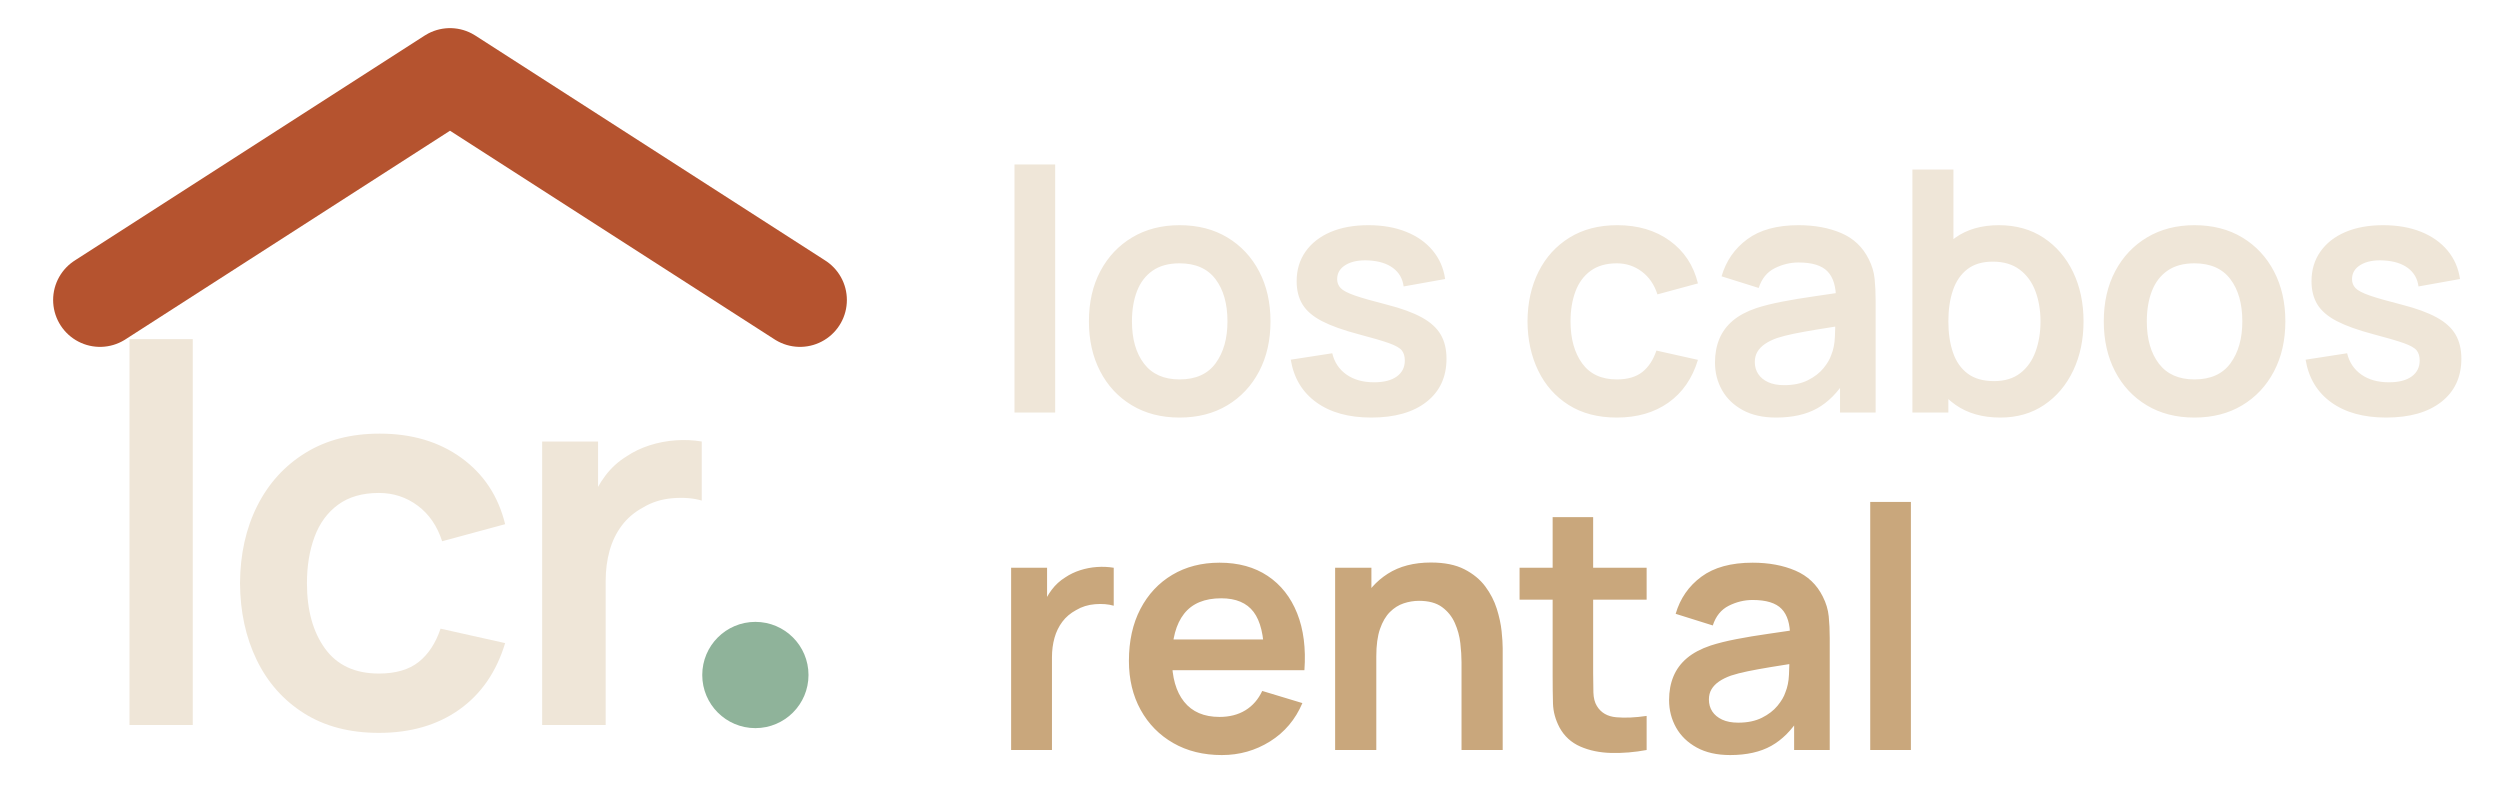
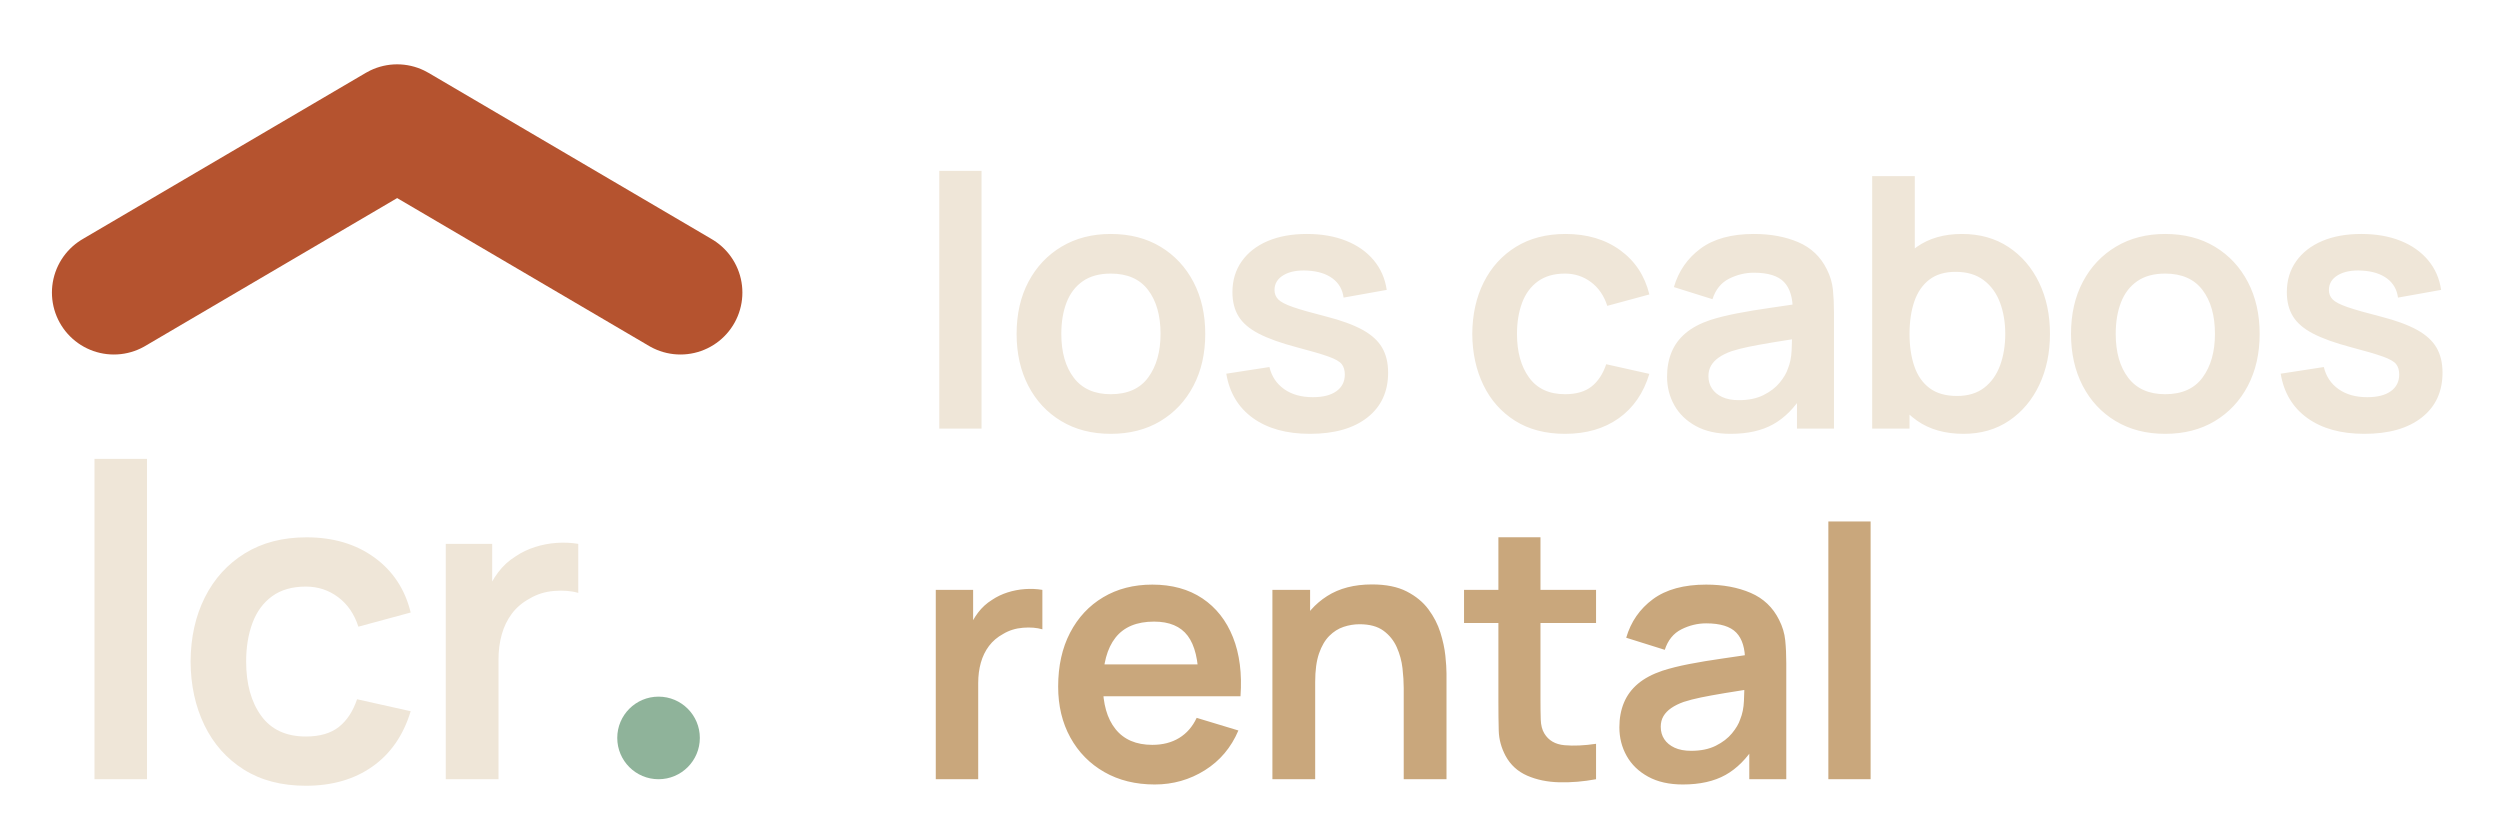
- <svg xmlns="http://www.w3.org/2000/svg" viewBox="0 0 400 128">
-   <path d="M16 48 L72.0 12 L128 48" fill="none" stroke="#B5532F" stroke-width="15" stroke-linecap="round" stroke-linejoin="round" />
-   <path d="M20.72 116.0V54.26H30.842V116.0ZM60.62 117.26Q53.606 117.26 48.65 114.131Q43.694 111.002 41.069 105.584Q38.444 100.166 38.402 93.32Q38.444 86.348 41.153 80.951Q43.862 75.554 48.86 72.467Q53.858 69.38 60.746 69.38Q68.474 69.38 73.829 73.265Q79.184 77.15 80.822 83.87L70.742 86.6Q69.566 82.946 66.836 80.909Q64.106 78.872 60.62 78.872Q56.672 78.872 54.11 80.741Q51.548 82.61 50.33 85.886Q49.112 89.162 49.112 93.32Q49.112 99.788 52.01 103.778Q54.908 107.768 60.62 107.768Q64.652 107.768 66.983 105.92Q69.314 104.072 70.49 100.586L80.822 102.896Q78.722 109.826 73.472 113.543Q68.222 117.26 60.62 117.26ZM86.744 116.0V70.64H95.69V81.686L94.598 80.258Q95.438 77.99 96.845 76.121Q98.252 74.252 100.226 73.034Q101.906 71.9 103.943 71.249Q105.98 70.598 108.122 70.451Q110.264 70.304 112.28 70.64V80.09Q110.264 79.502 107.639 79.712Q105.014 79.922 102.914 81.182Q100.814 82.316 99.491 84.08Q98.168 85.844 97.538 88.091Q96.908 90.338 96.908 92.942V116.0Z" fill="#EFE6D8" />
-   <circle cx="120.86" cy="108" r="8.5" fill="#8FB39A" />
-   <path d="M162.32 66.0V26.31H168.827V66.0ZM188.726 66.81Q184.352 66.81 181.085 64.839Q177.818 62.868 176.023 59.398Q174.227 55.929 174.227 51.42Q174.227 46.83 176.063 43.374Q177.899 39.918 181.166 37.974Q184.433 36.03 188.726 36.03Q193.127 36.03 196.394 38.001Q199.661 39.972 201.47 43.442Q203.279 46.911 203.279 51.42Q203.279 55.956 201.457 59.425Q199.634 62.895 196.367 64.853Q193.1 66.81 188.726 66.81ZM188.726 60.708Q192.614 60.708 194.504 58.116Q196.394 55.524 196.394 51.42Q196.394 47.181 194.477 44.657Q192.56 42.132 188.726 42.132Q186.107 42.132 184.419 43.306Q182.732 44.481 181.922 46.573Q181.112 48.666 181.112 51.42Q181.112 55.659 183.043 58.183Q184.973 60.708 188.726 60.708ZM219.398 66.81Q213.998 66.81 210.623 64.38Q207.248 61.95 206.519 57.549L213.161 56.523Q213.674 58.683 215.429 59.925Q217.184 61.167 219.857 61.167Q222.206 61.167 223.489 60.236Q224.771 59.304 224.771 57.684Q224.771 56.685 224.299 56.078Q223.826 55.47 222.233 54.903Q220.64 54.336 217.346 53.472Q213.674 52.5 211.514 51.38Q209.354 50.259 208.409 48.72Q207.464 47.181 207.464 44.994Q207.464 42.267 208.895 40.242Q210.326 38.217 212.891 37.123Q215.456 36.03 218.939 36.03Q222.341 36.03 224.974 37.083Q227.606 38.136 229.226 40.08Q230.846 42.024 231.224 44.643L224.582 45.831Q224.339 43.968 222.894 42.888Q221.45 41.808 219.047 41.673Q216.752 41.538 215.348 42.361Q213.944 43.185 213.944 44.67Q213.944 45.507 214.511 46.101Q215.078 46.695 216.793 47.289Q218.507 47.883 221.909 48.747Q225.392 49.638 227.484 50.785Q229.577 51.933 230.508 53.526Q231.44 55.119 231.44 57.387Q231.44 61.788 228.24 64.299Q225.041 66.81 219.398 66.81ZM258.683 66.81Q254.174 66.81 250.988 64.799Q247.802 62.787 246.115 59.304Q244.427 55.821 244.4 51.42Q244.427 46.938 246.168 43.468Q247.91 39.999 251.123 38.014Q254.336 36.03 258.764 36.03Q263.732 36.03 267.175 38.528Q270.617 41.025 271.67 45.345L265.19 47.1Q264.434 44.751 262.679 43.442Q260.924 42.132 258.683 42.132Q256.145 42.132 254.498 43.334Q252.851 44.535 252.068 46.641Q251.285 48.747 251.285 51.42Q251.285 55.578 253.148 58.143Q255.011 60.708 258.683 60.708Q261.275 60.708 262.774 59.52Q264.272 58.332 265.028 56.091L271.67 57.576Q270.32 62.031 266.945 64.421Q263.57 66.81 258.683 66.81ZM284.171 66.81Q281.012 66.81 278.825 65.608Q276.638 64.407 275.518 62.409Q274.397 60.411 274.397 58.008Q274.397 55.902 275.099 54.215Q275.801 52.527 277.259 51.299Q278.717 50.07 281.039 49.287Q282.794 48.72 285.157 48.261Q287.519 47.802 290.287 47.41Q293.054 47.019 296.078 46.56L293.756 47.883Q293.783 44.859 292.406 43.428Q291.029 41.997 287.762 41.997Q285.791 41.997 283.955 42.915Q282.119 43.833 281.39 46.074L275.45 44.211Q276.53 40.512 279.567 38.271Q282.605 36.03 287.762 36.03Q291.65 36.03 294.607 37.299Q297.563 38.568 298.994 41.457Q299.777 42.996 299.939 44.602Q300.101 46.209 300.101 48.099V66.0H294.404V59.682L295.349 60.708Q293.378 63.867 290.745 65.338Q288.113 66.81 284.171 66.81ZM285.467 61.626Q287.681 61.626 289.247 60.843Q290.813 60.06 291.745 58.926Q292.676 57.792 293.0 56.793Q293.513 55.551 293.581 53.945Q293.648 52.338 293.648 51.339L295.646 51.933Q292.703 52.392 290.597 52.743Q288.491 53.094 286.979 53.404Q285.467 53.715 284.306 54.093Q283.172 54.498 282.389 55.038Q281.606 55.578 281.188 56.28Q280.769 56.982 280.769 57.927Q280.769 59.007 281.309 59.831Q281.849 60.654 282.889 61.14Q283.928 61.626 285.467 61.626ZM320.054 66.81Q315.788 66.81 312.899 64.785Q310.01 62.76 308.552 59.263Q307.094 55.767 307.094 51.42Q307.094 47.019 308.552 43.536Q310.01 40.053 312.832 38.041Q315.653 36.03 319.811 36.03Q323.942 36.03 326.98 38.041Q330.017 40.053 331.691 43.523Q333.365 46.992 333.365 51.42Q333.365 55.794 331.718 59.277Q330.071 62.76 327.074 64.785Q324.077 66.81 320.054 66.81ZM305.987 66.0V27.12H312.548V45.534H311.738V66.0ZM319.055 60.978Q321.593 60.978 323.24 59.709Q324.887 58.44 325.683 56.267Q326.48 54.093 326.48 51.42Q326.48 48.774 325.67 46.6Q324.86 44.427 323.159 43.145Q321.458 41.862 318.839 41.862Q316.355 41.862 314.789 43.064Q313.223 44.265 312.481 46.412Q311.738 48.558 311.738 51.42Q311.738 54.255 312.481 56.415Q313.223 58.575 314.83 59.776Q316.436 60.978 319.055 60.978ZM351.104 66.81Q346.73 66.81 343.463 64.839Q340.196 62.868 338.401 59.398Q336.605 55.929 336.605 51.42Q336.605 46.83 338.441 43.374Q340.277 39.918 343.544 37.974Q346.811 36.03 351.104 36.03Q355.505 36.03 358.772 38.001Q362.039 39.972 363.848 43.442Q365.657 46.911 365.657 51.42Q365.657 55.956 363.835 59.425Q362.012 62.895 358.745 64.853Q355.478 66.81 351.104 66.81ZM351.104 60.708Q354.992 60.708 356.882 58.116Q358.772 55.524 358.772 51.42Q358.772 47.181 356.855 44.657Q354.938 42.132 351.104 42.132Q348.485 42.132 346.798 43.306Q345.11 44.481 344.3 46.573Q343.49 48.666 343.49 51.42Q343.49 55.659 345.421 58.183Q347.351 60.708 351.104 60.708ZM381.776 66.81Q376.376 66.81 373.001 64.38Q369.626 61.95 368.897 57.549L375.539 56.523Q376.052 58.683 377.807 59.925Q379.562 61.167 382.235 61.167Q384.584 61.167 385.867 60.236Q387.149 59.304 387.149 57.684Q387.149 56.685 386.677 56.078Q386.204 55.47 384.611 54.903Q383.018 54.336 379.724 53.472Q376.052 52.5 373.892 51.38Q371.732 50.259 370.787 48.72Q369.842 47.181 369.842 44.994Q369.842 42.267 371.273 40.242Q372.704 38.217 375.269 37.123Q377.834 36.03 381.317 36.03Q384.719 36.03 387.352 37.083Q389.984 38.136 391.604 40.08Q393.224 42.024 393.602 44.643L386.96 45.831Q386.717 43.968 385.273 42.888Q383.828 41.808 381.425 41.673Q379.13 41.538 377.726 42.361Q376.322 43.185 376.322 44.67Q376.322 45.507 376.889 46.101Q377.456 46.695 379.171 47.289Q380.885 47.883 384.287 48.747Q387.77 49.638 389.863 50.785Q391.955 51.933 392.887 53.526Q393.818 55.119 393.818 57.387Q393.818 61.788 390.619 64.299Q387.419 66.81 381.776 66.81Z" fill="#EFE6D8" />
-   <path d="M161.78 120.0V90.84H167.531V97.941L166.829 97.023Q167.369 95.565 168.274 94.364Q169.178 93.162 170.447 92.379Q171.527 91.65 172.837 91.232Q174.146 90.813 175.523 90.719Q176.9 90.624 178.196 90.84V96.915Q176.9 96.537 175.213 96.672Q173.525 96.807 172.175 97.617Q170.825 98.346 169.974 99.48Q169.124 100.614 168.719 102.059Q168.314 103.503 168.314 105.177V120.0ZM195.503 120.81Q191.075 120.81 187.727 118.893Q184.379 116.976 182.502 113.574Q180.626 110.172 180.626 105.744Q180.626 100.965 182.462 97.442Q184.298 93.918 187.565 91.974Q190.832 90.03 195.125 90.03Q199.661 90.03 202.834 92.15Q206.006 94.269 207.545 98.13Q209.084 101.991 208.706 107.229H202.253V104.853Q202.226 100.101 200.579 97.914Q198.932 95.727 195.395 95.727Q191.399 95.727 189.455 98.198Q187.511 100.668 187.511 105.42Q187.511 109.848 189.455 112.278Q191.399 114.708 195.125 114.708Q197.528 114.708 199.269 113.642Q201.011 112.575 201.956 110.55L208.382 112.494Q206.708 116.436 203.212 118.623Q199.715 120.81 195.503 120.81ZM185.459 107.229V102.315H205.52V107.229ZM233.843 120.0V105.96Q233.843 104.583 233.654 102.909Q233.465 101.235 232.776 99.683Q232.088 98.13 230.724 97.131Q229.361 96.132 227.039 96.132Q225.797 96.132 224.582 96.537Q223.367 96.942 222.382 97.928Q221.396 98.913 220.802 100.627Q220.208 102.342 220.208 105.015L216.347 103.368Q216.347 99.642 217.792 96.618Q219.236 93.594 222.044 91.798Q224.852 90.003 228.956 90.003Q232.196 90.003 234.302 91.083Q236.408 92.163 237.65 93.837Q238.892 95.511 239.486 97.401Q240.08 99.291 240.256 100.978Q240.431 102.666 240.431 103.719V120.0ZM213.62 120.0V90.84H219.425V99.885H220.208V120.0ZM263.462 120.0Q260.573 120.54 257.805 120.472Q255.038 120.405 252.851 119.447Q250.664 118.488 249.53 116.409Q248.531 114.519 248.477 112.548Q248.423 110.577 248.423 108.093V82.74H254.903V107.715Q254.903 109.47 254.944 110.793Q254.984 112.116 255.497 112.953Q256.469 114.573 258.602 114.762Q260.735 114.951 263.462 114.546ZM243.131 95.943V90.84H263.462V95.943ZM276.827 120.81Q273.668 120.81 271.481 119.608Q269.294 118.407 268.174 116.409Q267.053 114.411 267.053 112.008Q267.053 109.902 267.755 108.215Q268.457 106.527 269.915 105.298Q271.373 104.07 273.695 103.287Q275.45 102.72 277.812 102.261Q280.175 101.802 282.942 101.41Q285.71 101.019 288.734 100.56L286.412 101.883Q286.439 98.859 285.062 97.428Q283.685 95.997 280.418 95.997Q278.447 95.997 276.611 96.915Q274.775 97.833 274.046 100.074L268.106 98.211Q269.186 94.512 272.224 92.271Q275.261 90.03 280.418 90.03Q284.306 90.03 287.263 91.299Q290.219 92.568 291.65 95.457Q292.433 96.996 292.595 98.602Q292.757 100.209 292.757 102.099V120.0H287.06V113.682L288.005 114.708Q286.034 117.867 283.402 119.339Q280.769 120.81 276.827 120.81ZM278.123 115.626Q280.337 115.626 281.903 114.843Q283.469 114.06 284.401 112.926Q285.332 111.792 285.656 110.793Q286.169 109.551 286.237 107.945Q286.304 106.338 286.304 105.339L288.302 105.933Q285.359 106.392 283.253 106.743Q281.147 107.094 279.635 107.404Q278.123 107.715 276.962 108.093Q275.828 108.498 275.045 109.038Q274.262 109.578 273.844 110.28Q273.425 110.982 273.425 111.927Q273.425 113.007 273.965 113.831Q274.505 114.654 275.545 115.14Q276.584 115.626 278.123 115.626ZM299.237 120.0V80.31H305.744V120.0Z" fill="#C9A77C" />
+ <svg xmlns="http://www.w3.org/2000/svg" viewBox="0 0 385 128">
+   <g transform="translate(9.18 120.00) scale(0.17663)">
+     <path d="M47.3 -424.3 L294.3 -569.3 L541.3 -424.3" fill="none" stroke="#B5532F" stroke-width="108.0" stroke-linecap="round" stroke-linejoin="round" />
+     <path d="M30.4 0.0V-279.3H76.19V0.0ZM214.7 5.7Q182.97 5.7 160.55 -8.455Q138.13 -22.61 126.255 -47.12Q114.38 -71.63 114.19 -102.6Q114.38 -134.14 126.635 -158.555Q138.89 -182.97 161.5 -196.935Q184.11 -210.9 215.27 -210.9Q250.23 -210.9 274.455 -193.325Q298.68 -175.75 306.09 -145.35L260.49 -133.0Q255.17 -149.53 242.82 -158.745Q230.47 -167.96 214.7 -167.96Q196.84 -167.96 185.25 -159.505Q173.66 -151.05 168.15 -136.23Q162.64 -121.41 162.64 -102.6Q162.64 -73.34 175.75 -55.29Q188.86 -37.24 214.7 -37.24Q232.94 -37.24 243.485 -45.6Q254.03 -53.96 259.35 -69.73L306.09 -59.28Q296.59 -27.93 272.84 -11.115Q249.09 5.7 214.7 5.7ZM336.68 0.0V-205.2H377.15V-155.23L372.21 -161.69Q376.01 -171.95 382.375 -180.405Q388.74 -188.86 397.67 -194.37Q405.27 -199.5 414.485 -202.445Q423.7 -205.39 433.39 -206.055Q443.08 -206.72 452.2 -205.2V-162.45Q443.08 -165.11 431.205 -164.16Q419.33 -163.21 409.83 -157.51Q400.33 -152.38 394.345 -144.4Q388.36 -136.42 385.51 -126.255Q382.66 -116.09 382.66 -104.31V0.0Z" fill="#EFE6D8" />
+     <circle cx="522.2" cy="-36.0" r="36.0" fill="#8FB39A" />
+   </g>
+   <path d="M144.65 66.0V26.31H151.157V66.0ZM171.056 66.81Q166.682 66.81 163.415 64.839Q160.148 62.868 158.353 59.398Q156.557 55.929 156.557 51.42Q156.557 46.83 158.393 43.374Q160.229 39.918 163.496 37.974Q166.763 36.03 171.056 36.03Q175.457 36.03 178.724 38.001Q181.991 39.972 183.8 43.442Q185.609 46.911 185.609 51.42Q185.609 55.956 183.787 59.425Q181.964 62.895 178.697 64.853Q175.43 66.81 171.056 66.81ZM171.056 60.708Q174.944 60.708 176.834 58.116Q178.724 55.524 178.724 51.42Q178.724 47.181 176.807 44.657Q174.89 42.132 171.056 42.132Q168.437 42.132 166.75 43.306Q165.062 44.481 164.252 46.573Q163.442 48.666 163.442 51.42Q163.442 55.659 165.373 58.183Q167.303 60.708 171.056 60.708ZM201.728 66.81Q196.328 66.81 192.953 64.38Q189.578 61.95 188.849 57.549L195.491 56.523Q196.004 58.683 197.759 59.925Q199.514 61.167 202.187 61.167Q204.536 61.167 205.819 60.236Q207.101 59.304 207.101 57.684Q207.101 56.685 206.629 56.078Q206.156 55.47 204.563 54.903Q202.97 54.336 199.676 53.472Q196.004 52.5 193.844 51.38Q191.684 50.259 190.739 48.72Q189.794 47.181 189.794 44.994Q189.794 42.267 191.225 40.242Q192.656 38.217 195.221 37.123Q197.786 36.03 201.269 36.03Q204.671 36.03 207.304 37.083Q209.936 38.136 211.556 40.08Q213.176 42.024 213.554 44.643L206.912 45.831Q206.669 43.968 205.225 42.888Q203.78 41.808 201.377 41.673Q199.082 41.538 197.678 42.361Q196.274 43.185 196.274 44.67Q196.274 45.507 196.841 46.101Q197.408 46.695 199.123 47.289Q200.837 47.883 204.239 48.747Q207.722 49.638 209.815 50.785Q211.907 51.933 212.839 53.526Q213.77 55.119 213.77 57.387Q213.77 61.788 210.571 64.299Q207.371 66.81 201.728 66.81ZM241.013 66.81Q236.504 66.81 233.318 64.799Q230.132 62.787 228.445 59.304Q226.757 55.821 226.73 51.42Q226.757 46.938 228.499 43.468Q230.24 39.999 233.453 38.014Q236.666 36.03 241.094 36.03Q246.062 36.03 249.505 38.528Q252.947 41.025 254 45.345L247.52 47.1Q246.764 44.751 245.009 43.442Q243.254 42.132 241.013 42.132Q238.475 42.132 236.828 43.334Q235.181 44.535 234.398 46.641Q233.615 48.747 233.615 51.42Q233.615 55.578 235.478 58.143Q237.341 60.708 241.013 60.708Q243.605 60.708 245.104 59.52Q246.602 58.332 247.358 56.091L254 57.576Q252.65 62.031 249.275 64.421Q245.9 66.81 241.013 66.81ZM266.501 66.81Q263.342 66.81 261.155 65.608Q258.968 64.407 257.848 62.409Q256.727 60.411 256.727 58.008Q256.727 55.902 257.429 54.215Q258.131 52.527 259.589 51.299Q261.047 50.07 263.369 49.287Q265.124 48.72 267.487 48.261Q269.849 47.802 272.617 47.41Q275.384 47.019 278.408 46.56L276.086 47.883Q276.113 44.859 274.736 43.428Q273.359 41.997 270.092 41.997Q268.121 41.997 266.285 42.915Q264.449 43.833 263.72 46.074L257.78 44.211Q258.86 40.512 261.898 38.271Q264.935 36.03 270.092 36.03Q273.98 36.03 276.937 37.299Q279.893 38.568 281.324 41.457Q282.107 42.996 282.269 44.602Q282.431 46.209 282.431 48.099V66.0H276.734V59.682L277.679 60.708Q275.708 63.867 273.076 65.338Q270.443 66.81 266.501 66.81ZM267.797 61.626Q270.011 61.626 271.577 60.843Q273.143 60.06 274.075 58.926Q275.006 57.792 275.33 56.793Q275.843 55.551 275.911 53.945Q275.978 52.338 275.978 51.339L277.976 51.933Q275.033 52.392 272.927 52.743Q270.821 53.094 269.309 53.404Q267.797 53.715 266.636 54.093Q265.502 54.498 264.719 55.038Q263.936 55.578 263.518 56.28Q263.099 56.982 263.099 57.927Q263.099 59.007 263.639 59.831Q264.179 60.654 265.219 61.14Q266.258 61.626 267.797 61.626ZM302.384 66.81Q298.118 66.81 295.229 64.785Q292.34 62.76 290.882 59.263Q289.424 55.767 289.424 51.42Q289.424 47.019 290.882 43.536Q292.34 40.053 295.162 38.041Q297.983 36.03 302.141 36.03Q306.272 36.03 309.31 38.041Q312.347 40.053 314.021 43.523Q315.695 46.992 315.695 51.42Q315.695 55.794 314.048 59.277Q312.401 62.76 309.404 64.785Q306.407 66.81 302.384 66.81ZM288.317 66.0V27.12H294.878V45.534H294.068V66.0ZM301.385 60.978Q303.923 60.978 305.57 59.709Q307.217 58.44 308.014 56.267Q308.81 54.093 308.81 51.42Q308.81 48.774 308 46.6Q307.19 44.427 305.489 43.145Q303.788 41.862 301.169 41.862Q298.685 41.862 297.119 43.064Q295.553 44.265 294.811 46.412Q294.068 48.558 294.068 51.42Q294.068 54.255 294.811 56.415Q295.553 58.575 297.16 59.776Q298.766 60.978 301.385 60.978ZM333.434 66.81Q329.06 66.81 325.793 64.839Q322.526 62.868 320.731 59.398Q318.935 55.929 318.935 51.42Q318.935 46.83 320.771 43.374Q322.607 39.918 325.874 37.974Q329.141 36.03 333.434 36.03Q337.835 36.03 341.102 38.001Q344.369 39.972 346.178 43.442Q347.987 46.911 347.987 51.42Q347.987 55.956 346.165 59.425Q344.342 62.895 341.075 64.853Q337.808 66.81 333.434 66.81ZM333.434 60.708Q337.322 60.708 339.212 58.116Q341.102 55.524 341.102 51.42Q341.102 47.181 339.185 44.657Q337.268 42.132 333.434 42.132Q330.815 42.132 329.128 43.306Q327.44 44.481 326.63 46.573Q325.82 48.666 325.82 51.42Q325.82 55.659 327.751 58.183Q329.681 60.708 333.434 60.708ZM364.106 66.81Q358.706 66.81 355.331 64.38Q351.956 61.95 351.227 57.549L357.869 56.523Q358.382 58.683 360.137 59.925Q361.892 61.167 364.565 61.167Q366.914 61.167 368.197 60.236Q369.479 59.304 369.479 57.684Q369.479 56.685 369.007 56.078Q368.534 55.47 366.941 54.903Q365.348 54.336 362.054 53.472Q358.382 52.5 356.222 51.38Q354.062 50.259 353.117 48.72Q352.172 47.181 352.172 44.994Q352.172 42.267 353.603 40.242Q355.034 38.217 357.599 37.123Q360.164 36.03 363.647 36.03Q367.049 36.03 369.682 37.083Q372.314 38.136 373.934 40.08Q375.554 42.024 375.932 44.643L369.29 45.831Q369.047 43.968 367.603 42.888Q366.158 41.808 363.755 41.673Q361.46 41.538 360.056 42.361Q358.652 43.185 358.652 44.67Q358.652 45.507 359.219 46.101Q359.786 46.695 361.501 47.289Q363.215 47.883 366.617 48.747Q370.1 49.638 372.193 50.785Q374.285 51.933 375.217 53.526Q376.148 55.119 376.148 57.387Q376.148 61.788 372.949 64.299Q369.749 66.81 364.106 66.81Z" fill="#EFE6D8" />
+   <path d="M144.11 120.0V90.84H149.861V97.941L149.159 97.023Q149.699 95.565 150.604 94.364Q151.508 93.162 152.777 92.379Q153.857 91.65 155.167 91.232Q156.476 90.813 157.853 90.719Q159.23 90.624 160.526 90.84V96.915Q159.23 96.537 157.543 96.672Q155.855 96.807 154.505 97.617Q153.155 98.346 152.305 99.48Q151.454 100.614 151.049 102.059Q150.644 103.503 150.644 105.177V120.0ZM177.833 120.81Q173.405 120.81 170.057 118.893Q166.709 116.976 164.833 113.574Q162.956 110.172 162.956 105.744Q162.956 100.965 164.792 97.442Q166.628 93.918 169.895 91.974Q173.162 90.03 177.455 90.03Q181.991 90.03 185.164 92.15Q188.336 94.269 189.875 98.13Q191.414 101.991 191.036 107.229H184.583V104.853Q184.556 100.101 182.909 97.914Q181.262 95.727 177.725 95.727Q173.729 95.727 171.785 98.198Q169.841 100.668 169.841 105.42Q169.841 109.848 171.785 112.278Q173.729 114.708 177.455 114.708Q179.858 114.708 181.6 113.642Q183.341 112.575 184.286 110.55L190.712 112.494Q189.038 116.436 185.542 118.623Q182.045 120.81 177.833 120.81ZM167.789 107.229V102.315H187.85V107.229ZM216.173 120.0V105.96Q216.173 104.583 215.984 102.909Q215.795 101.235 215.107 99.683Q214.418 98.13 213.055 97.131Q211.691 96.132 209.369 96.132Q208.127 96.132 206.912 96.537Q205.697 96.942 204.712 97.928Q203.726 98.913 203.132 100.627Q202.538 102.342 202.538 105.015L198.677 103.368Q198.677 99.642 200.122 96.618Q201.566 93.594 204.374 91.798Q207.182 90.003 211.286 90.003Q214.526 90.003 216.632 91.083Q218.738 92.163 219.98 93.837Q221.222 95.511 221.816 97.401Q222.41 99.291 222.586 100.978Q222.761 102.666 222.761 103.719V120.0ZM195.95 120.0V90.84H201.755V99.885H202.538V120.0ZM245.792 120.0Q242.903 120.54 240.136 120.472Q237.368 120.405 235.181 119.447Q232.994 118.488 231.86 116.409Q230.861 114.519 230.807 112.548Q230.753 110.577 230.753 108.093V82.74H237.233V107.715Q237.233 109.47 237.274 110.793Q237.314 112.116 237.827 112.953Q238.799 114.573 240.932 114.762Q243.065 114.951 245.792 114.546ZM225.461 95.943V90.84H245.792V95.943ZM259.157 120.81Q255.998 120.81 253.811 119.608Q251.624 118.407 250.504 116.409Q249.383 114.411 249.383 112.008Q249.383 109.902 250.085 108.215Q250.787 106.527 252.245 105.298Q253.703 104.07 256.025 103.287Q257.78 102.72 260.143 102.261Q262.505 101.802 265.273 101.41Q268.04 101.019 271.064 100.56L268.742 101.883Q268.769 98.859 267.392 97.428Q266.015 95.997 262.748 95.997Q260.777 95.997 258.941 96.915Q257.105 97.833 256.376 100.074L250.436 98.211Q251.516 94.512 254.554 92.271Q257.591 90.03 262.748 90.03Q266.636 90.03 269.593 91.299Q272.549 92.568 273.98 95.457Q274.763 96.996 274.925 98.602Q275.087 100.209 275.087 102.099V120.0H269.39V113.682L270.335 114.708Q268.364 117.867 265.732 119.339Q263.099 120.81 259.157 120.81ZM260.453 115.626Q262.667 115.626 264.233 114.843Q265.799 114.06 266.731 112.926Q267.662 111.792 267.986 110.793Q268.499 109.551 268.567 107.945Q268.634 106.338 268.634 105.339L270.632 105.933Q267.689 106.392 265.583 106.743Q263.477 107.094 261.965 107.404Q260.453 107.715 259.292 108.093Q258.158 108.498 257.375 109.038Q256.592 109.578 256.174 110.28Q255.755 110.982 255.755 111.927Q255.755 113.007 256.295 113.831Q256.835 114.654 257.875 115.14Q258.914 115.626 260.453 115.626ZM281.567 120.0V80.31H288.074V120.0Z" fill="#C9A77C" />
</svg>
